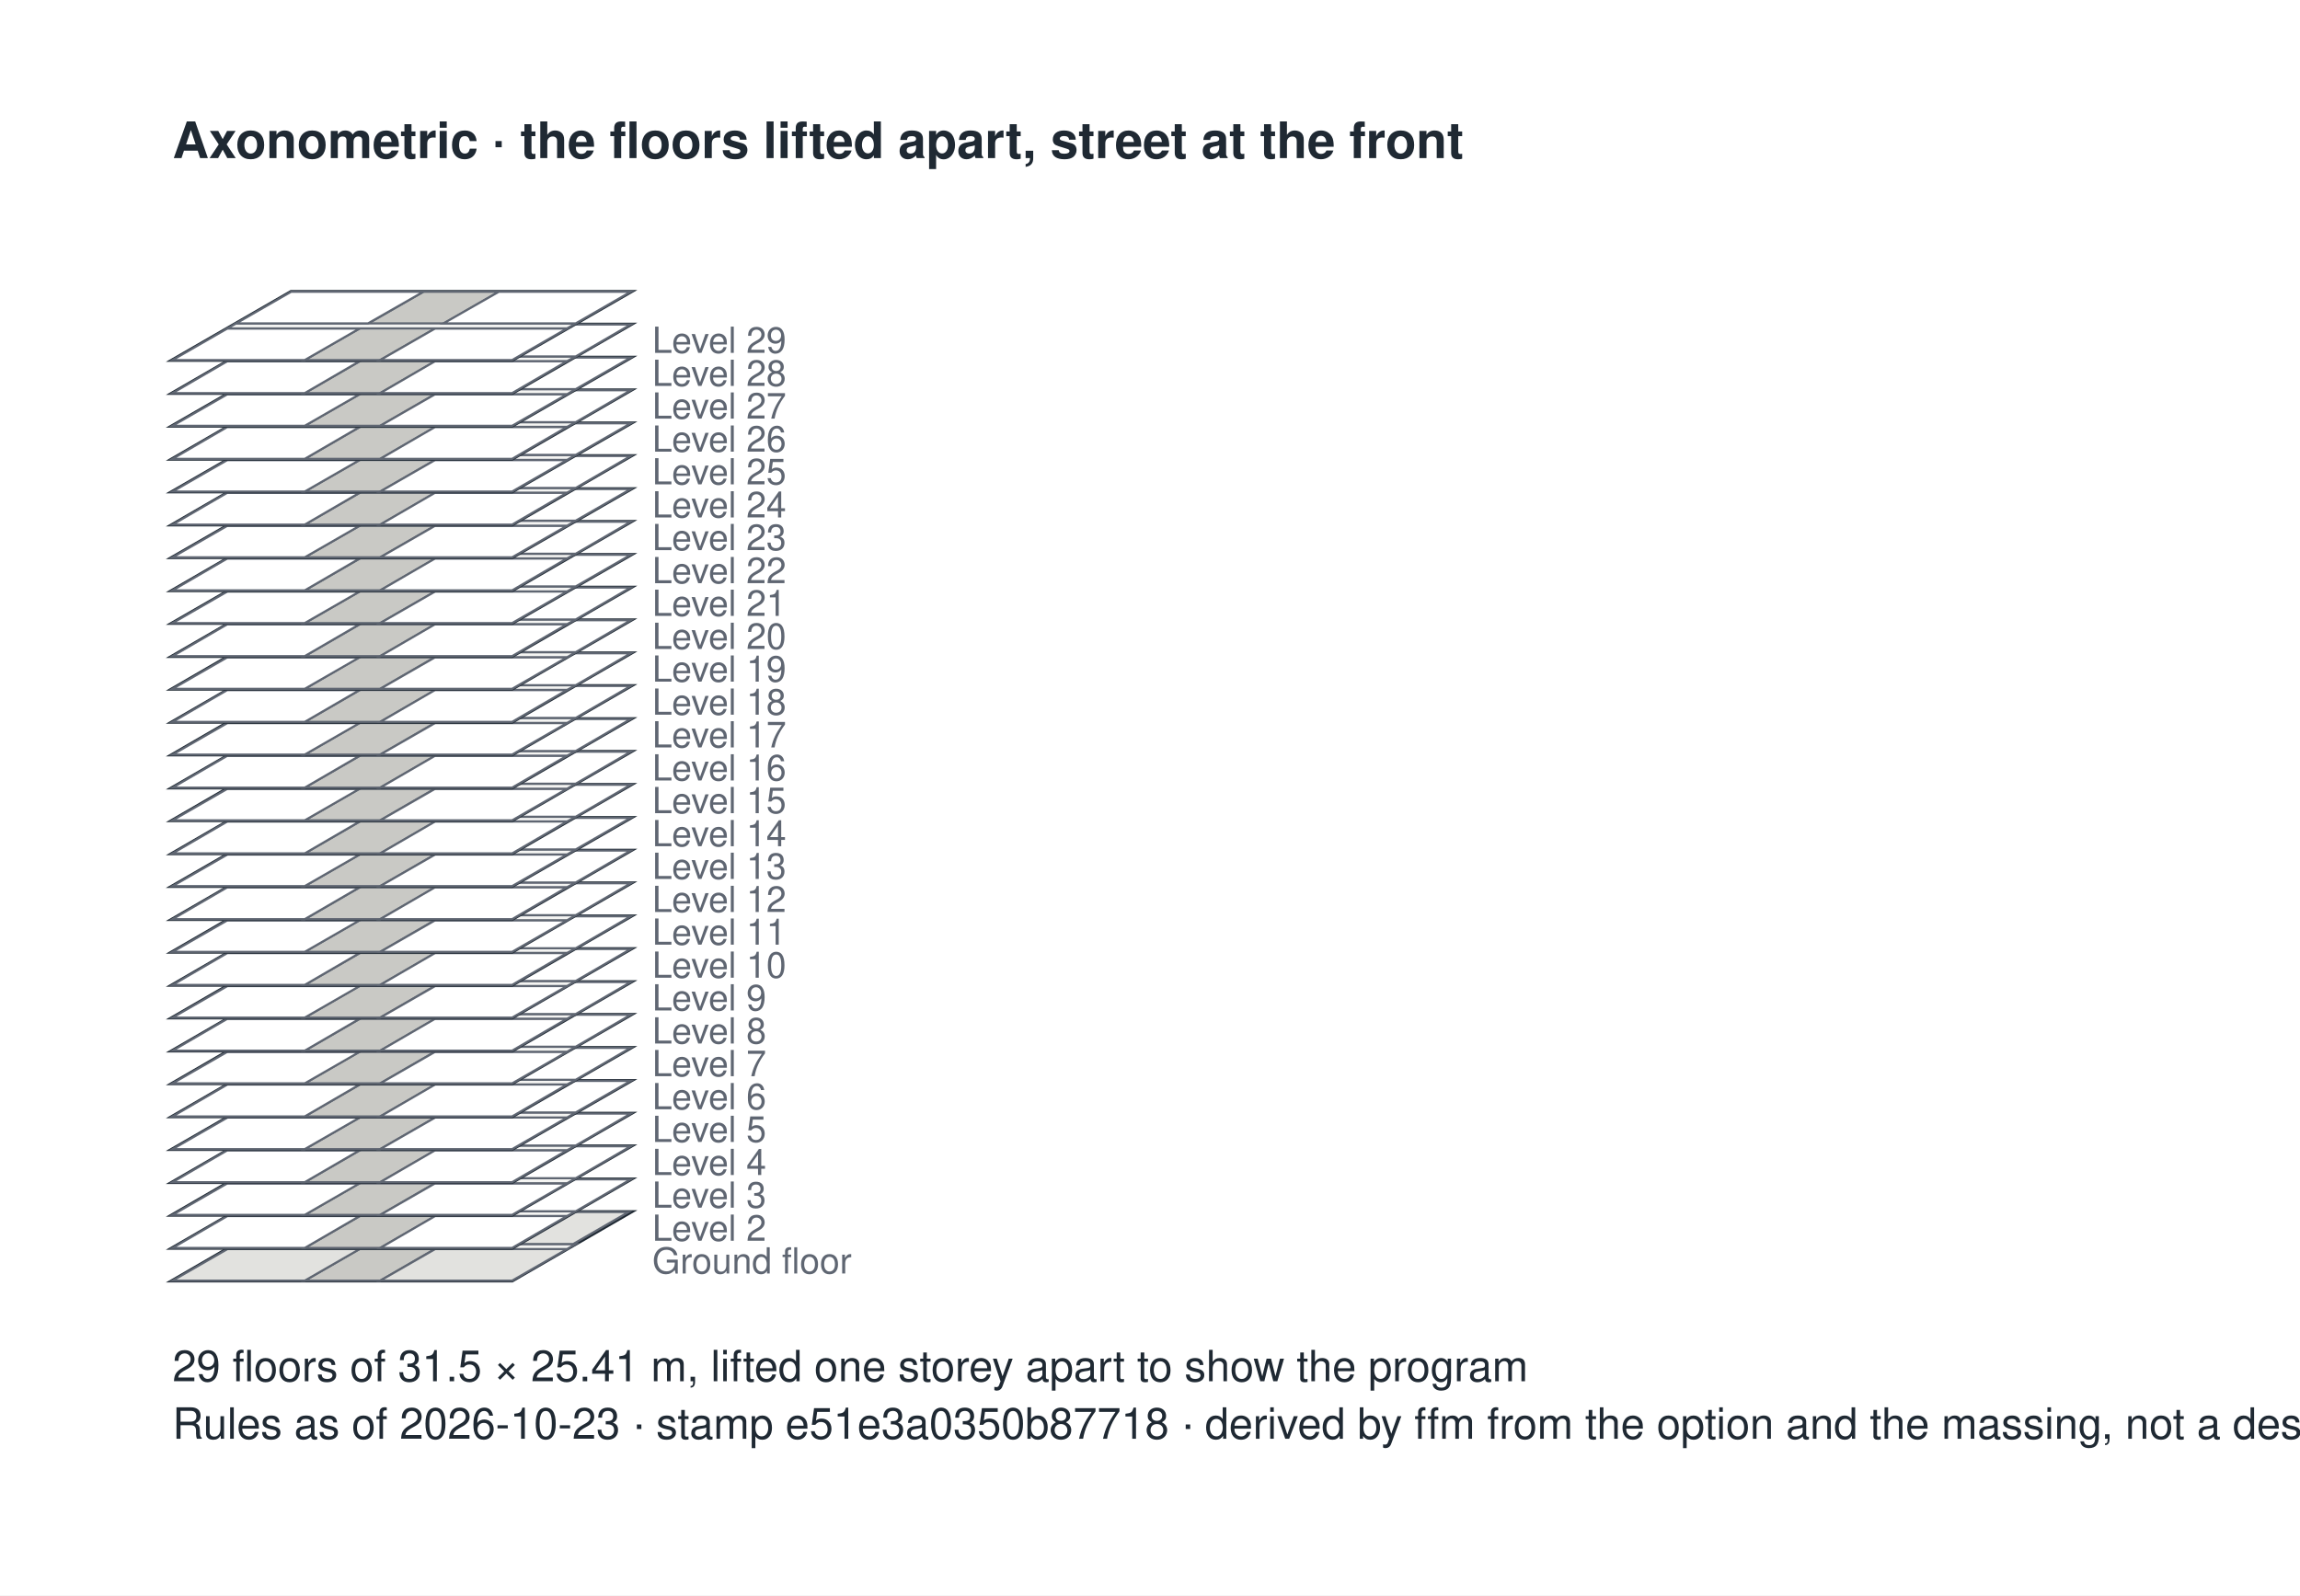
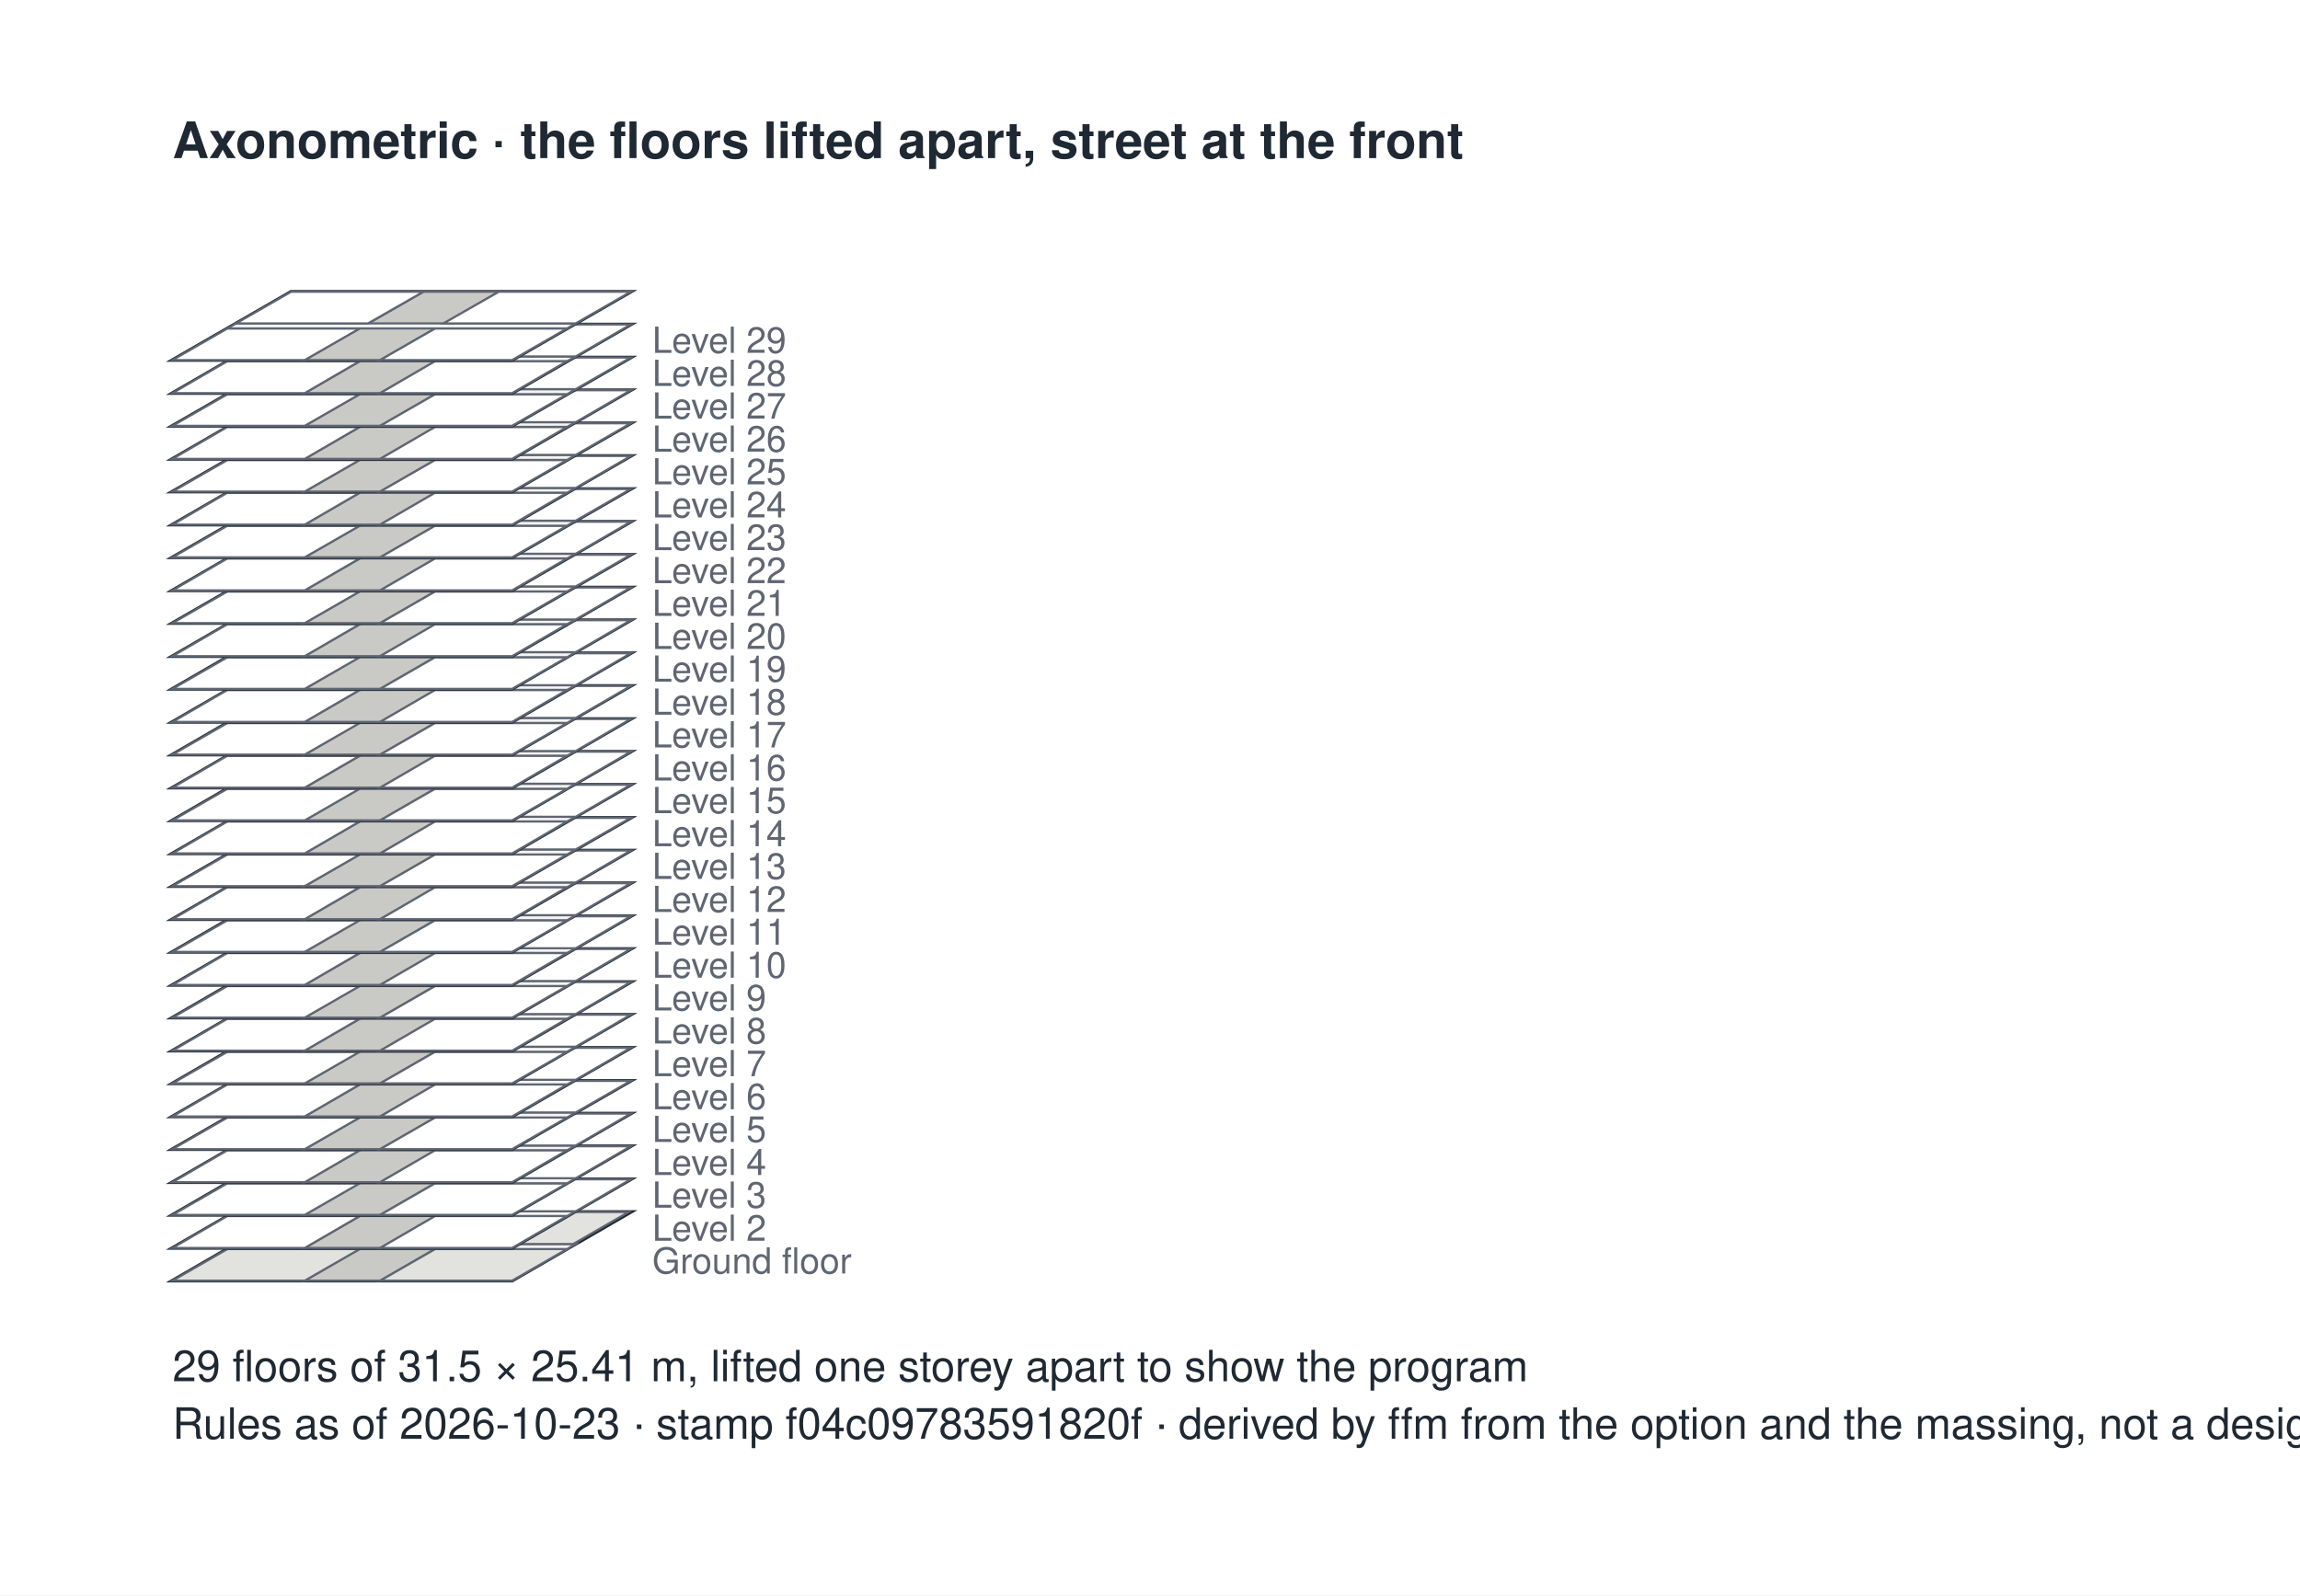
<svg xmlns="http://www.w3.org/2000/svg" width="640" height="444" viewBox="0 0 640 444" font-family="IBM Plex Sans, Helvetica, Arial, sans-serif" font-size="12" fill="#1f2933" role="img" aria-label="Axonometric of the stacked floors">
  <rect width="100%" height="100%" fill="#ffffff" />
  <text x="48" y="44" font-size="14" font-weight="600">Axonometric · the floors lifted apart, street at the front</text>
  <polygon points="81.0,337.3 175.5,337.3 142.5,356.4 48.0,356.4" fill="#f4f4f2" stroke="#1f2933" stroke-width="1" />
  <polygon points="117.8,337.3 138.8,337.3 105.8,356.4 84.8,356.4" fill="#c9c9c5" stroke="#5f6672" stroke-width="0.6" />
  <polygon points="63.3,347.6 100.1,347.6 84.8,356.4 48.0,356.4" fill="#e2e2df" stroke="#5f6672" stroke-width="0.6" />
  <polygon points="121.1,347.6 157.8,347.6 142.5,356.4 105.8,356.4" fill="#e2e2df" stroke="#5f6672" stroke-width="0.6" />
  <polygon points="65.7,346.2 160.2,346.2 157.8,347.6 63.3,347.6" fill="#f4f4f2" stroke="#5f6672" stroke-width="0.6" />
  <polygon points="81.0,337.3 117.8,337.3 102.4,346.2 65.7,346.2" fill="#e2e2df" stroke="#5f6672" stroke-width="0.6" />
  <polygon points="138.8,337.3 174.9,337.3 159.5,346.2 123.4,346.2" fill="#e2e2df" stroke="#5f6672" stroke-width="0.6" />
  <text x="181.5" y="354.4" font-size="10" fill="#5f6672">Ground floor</text>
  <polygon points="81.0,328.2 175.5,328.2 142.5,347.3 48.0,347.3" fill="#f4f4f2" stroke="#1f2933" stroke-width="1" />
  <polygon points="117.8,328.2 138.8,328.2 105.8,347.3 84.8,347.3" fill="#c9c9c5" stroke="#5f6672" stroke-width="0.6" />
  <polygon points="63.3,338.4 100.1,338.4 84.8,347.3 48.0,347.3" fill="#ffffff" stroke="#5f6672" stroke-width="0.6" />
  <polygon points="121.1,338.4 157.8,338.4 142.5,347.3 105.8,347.3" fill="#ffffff" stroke="#5f6672" stroke-width="0.6" />
  <polygon points="65.7,337.1 160.2,337.1 157.8,338.4 63.3,338.4" fill="#f4f4f2" stroke="#5f6672" stroke-width="0.6" />
  <polygon points="81.0,328.2 117.8,328.2 102.4,337.1 65.7,337.1" fill="#ffffff" stroke="#5f6672" stroke-width="0.6" />
  <polygon points="138.8,328.2 175.5,328.2 160.2,337.1 123.4,337.1" fill="#ffffff" stroke="#5f6672" stroke-width="0.6" />
  <text x="181.5" y="345.3" font-size="10" fill="#5f6672">Level 2</text>
  <polygon points="81.0,319.0 175.5,319.0 142.5,338.1 48.0,338.1" fill="#f4f4f2" stroke="#1f2933" stroke-width="1" />
  <polygon points="117.8,319.0 138.8,319.0 105.8,338.1 84.8,338.1" fill="#c9c9c5" stroke="#5f6672" stroke-width="0.6" />
  <polygon points="63.3,329.3 100.1,329.3 84.8,338.1 48.0,338.1" fill="#ffffff" stroke="#5f6672" stroke-width="0.6" />
  <polygon points="121.1,329.3 157.8,329.3 142.5,338.1 105.8,338.1" fill="#ffffff" stroke="#5f6672" stroke-width="0.6" />
  <polygon points="65.7,327.9 160.2,327.9 157.8,329.3 63.3,329.3" fill="#f4f4f2" stroke="#5f6672" stroke-width="0.6" />
  <polygon points="81.0,319.0 117.8,319.0 102.4,327.9 65.7,327.9" fill="#ffffff" stroke="#5f6672" stroke-width="0.6" />
  <polygon points="138.8,319.0 175.5,319.0 160.2,327.9 123.4,327.9" fill="#ffffff" stroke="#5f6672" stroke-width="0.6" />
  <text x="181.5" y="336.1" font-size="10" fill="#5f6672">Level 3</text>
  <polygon points="81.0,309.9 175.5,309.9 142.5,329.0 48.0,329.0" fill="#f4f4f2" stroke="#1f2933" stroke-width="1" />
  <polygon points="117.8,309.9 138.8,309.9 105.8,329.0 84.8,329.0" fill="#c9c9c5" stroke="#5f6672" stroke-width="0.6" />
  <polygon points="63.3,320.1 100.1,320.1 84.8,329.0 48.0,329.0" fill="#ffffff" stroke="#5f6672" stroke-width="0.6" />
  <polygon points="121.1,320.1 157.8,320.1 142.5,329.0 105.8,329.0" fill="#ffffff" stroke="#5f6672" stroke-width="0.6" />
  <polygon points="65.7,318.8 160.2,318.8 157.8,320.1 63.3,320.1" fill="#f4f4f2" stroke="#5f6672" stroke-width="0.6" />
  <polygon points="81.0,309.9 117.8,309.9 102.4,318.8 65.7,318.8" fill="#ffffff" stroke="#5f6672" stroke-width="0.6" />
  <polygon points="138.8,309.9 175.5,309.9 160.2,318.8 123.4,318.8" fill="#ffffff" stroke="#5f6672" stroke-width="0.6" />
  <text x="181.5" y="327.0" font-size="10" fill="#5f6672">Level 4</text>
  <polygon points="81.0,300.8 175.5,300.8 142.5,319.8 48.0,319.8" fill="#f4f4f2" stroke="#1f2933" stroke-width="1" />
  <polygon points="117.8,300.8 138.8,300.8 105.8,319.8 84.8,319.8" fill="#c9c9c5" stroke="#5f6672" stroke-width="0.6" />
  <polygon points="63.3,311.0 100.1,311.0 84.8,319.8 48.0,319.8" fill="#ffffff" stroke="#5f6672" stroke-width="0.6" />
  <polygon points="121.1,311.0 157.8,311.0 142.5,319.8 105.8,319.8" fill="#ffffff" stroke="#5f6672" stroke-width="0.6" />
  <polygon points="65.7,309.6 160.2,309.6 157.8,311.0 63.3,311.0" fill="#f4f4f2" stroke="#5f6672" stroke-width="0.6" />
  <polygon points="81.0,300.8 117.8,300.8 102.4,309.6 65.7,309.6" fill="#ffffff" stroke="#5f6672" stroke-width="0.6" />
  <polygon points="138.8,300.8 175.5,300.8 160.2,309.6 123.4,309.6" fill="#ffffff" stroke="#5f6672" stroke-width="0.6" />
  <text x="181.5" y="317.8" font-size="10" fill="#5f6672">Level 5</text>
  <polygon points="81.0,291.6 175.5,291.6 142.5,310.7 48.0,310.7" fill="#f4f4f2" stroke="#1f2933" stroke-width="1" />
  <polygon points="117.8,291.6 138.8,291.6 105.8,310.7 84.8,310.7" fill="#c9c9c5" stroke="#5f6672" stroke-width="0.6" />
  <polygon points="63.3,301.8 100.1,301.8 84.8,310.7 48.0,310.7" fill="#ffffff" stroke="#5f6672" stroke-width="0.6" />
  <polygon points="121.1,301.8 157.8,301.8 142.5,310.7 105.8,310.7" fill="#ffffff" stroke="#5f6672" stroke-width="0.6" />
  <polygon points="65.7,300.5 160.2,300.5 157.8,301.8 63.3,301.8" fill="#f4f4f2" stroke="#5f6672" stroke-width="0.6" />
  <polygon points="81.0,291.6 117.8,291.6 102.4,300.5 65.7,300.5" fill="#ffffff" stroke="#5f6672" stroke-width="0.6" />
  <polygon points="138.8,291.6 175.5,291.6 160.2,300.5 123.4,300.5" fill="#ffffff" stroke="#5f6672" stroke-width="0.6" />
  <text x="181.5" y="308.7" font-size="10" fill="#5f6672">Level 6</text>
  <polygon points="81.0,282.4 175.5,282.4 142.5,301.5 48.0,301.5" fill="#f4f4f2" stroke="#1f2933" stroke-width="1" />
  <polygon points="117.8,282.4 138.8,282.4 105.8,301.5 84.8,301.5" fill="#c9c9c5" stroke="#5f6672" stroke-width="0.6" />
  <polygon points="63.3,292.7 100.1,292.7 84.8,301.5 48.0,301.5" fill="#ffffff" stroke="#5f6672" stroke-width="0.6" />
  <polygon points="121.1,292.7 157.8,292.7 142.5,301.5 105.8,301.5" fill="#ffffff" stroke="#5f6672" stroke-width="0.6" />
  <polygon points="65.7,291.3 160.2,291.3 157.8,292.7 63.3,292.7" fill="#f4f4f2" stroke="#5f6672" stroke-width="0.6" />
  <polygon points="81.0,282.4 117.8,282.4 102.4,291.3 65.7,291.3" fill="#ffffff" stroke="#5f6672" stroke-width="0.6" />
  <polygon points="138.8,282.4 175.5,282.4 160.2,291.3 123.4,291.3" fill="#ffffff" stroke="#5f6672" stroke-width="0.6" />
  <text x="181.5" y="299.5" font-size="10" fill="#5f6672">Level 7</text>
  <polygon points="81.0,273.3 175.5,273.3 142.5,292.4 48.0,292.4" fill="#f4f4f2" stroke="#1f2933" stroke-width="1" />
  <polygon points="117.8,273.3 138.8,273.3 105.8,292.4 84.8,292.4" fill="#c9c9c5" stroke="#5f6672" stroke-width="0.6" />
  <polygon points="63.3,283.5 100.1,283.5 84.8,292.4 48.0,292.4" fill="#ffffff" stroke="#5f6672" stroke-width="0.6" />
  <polygon points="121.1,283.5 157.8,283.5 142.5,292.4 105.8,292.4" fill="#ffffff" stroke="#5f6672" stroke-width="0.6" />
  <polygon points="65.7,282.2 160.2,282.2 157.8,283.5 63.3,283.5" fill="#f4f4f2" stroke="#5f6672" stroke-width="0.6" />
  <polygon points="81.0,273.3 117.8,273.3 102.4,282.2 65.7,282.2" fill="#ffffff" stroke="#5f6672" stroke-width="0.6" />
  <polygon points="138.8,273.3 175.5,273.3 160.2,282.2 123.4,282.2" fill="#ffffff" stroke="#5f6672" stroke-width="0.6" />
  <text x="181.5" y="290.4" font-size="10" fill="#5f6672">Level 8</text>
  <polygon points="81.0,264.1 175.5,264.1 142.5,283.2 48.0,283.2" fill="#f4f4f2" stroke="#1f2933" stroke-width="1" />
  <polygon points="117.8,264.1 138.8,264.1 105.8,283.2 84.8,283.2" fill="#c9c9c5" stroke="#5f6672" stroke-width="0.6" />
  <polygon points="63.3,274.4 100.1,274.4 84.8,283.2 48.0,283.2" fill="#ffffff" stroke="#5f6672" stroke-width="0.6" />
  <polygon points="121.1,274.4 157.8,274.4 142.5,283.2 105.8,283.2" fill="#ffffff" stroke="#5f6672" stroke-width="0.6" />
  <polygon points="65.7,273.0 160.2,273.0 157.8,274.4 63.3,274.4" fill="#f4f4f2" stroke="#5f6672" stroke-width="0.6" />
  <polygon points="81.0,264.1 117.8,264.1 102.4,273.0 65.7,273.0" fill="#ffffff" stroke="#5f6672" stroke-width="0.6" />
  <polygon points="138.8,264.1 175.5,264.1 160.2,273.0 123.4,273.0" fill="#ffffff" stroke="#5f6672" stroke-width="0.6" />
  <text x="181.5" y="281.2" font-size="10" fill="#5f6672">Level 9</text>
  <polygon points="81.0,255.0 175.5,255.0 142.5,274.1 48.0,274.1" fill="#f4f4f2" stroke="#1f2933" stroke-width="1" />
  <polygon points="117.8,255.0 138.8,255.0 105.8,274.1 84.8,274.1" fill="#c9c9c5" stroke="#5f6672" stroke-width="0.6" />
  <polygon points="63.3,265.2 100.1,265.2 84.8,274.1 48.0,274.1" fill="#ffffff" stroke="#5f6672" stroke-width="0.6" />
  <polygon points="121.1,265.2 157.8,265.2 142.5,274.1 105.8,274.1" fill="#ffffff" stroke="#5f6672" stroke-width="0.6" />
  <polygon points="65.7,263.9 160.2,263.9 157.8,265.2 63.3,265.2" fill="#f4f4f2" stroke="#5f6672" stroke-width="0.6" />
  <polygon points="81.0,255.0 117.8,255.0 102.4,263.9 65.7,263.9" fill="#ffffff" stroke="#5f6672" stroke-width="0.6" />
  <polygon points="138.8,255.0 175.5,255.0 160.2,263.9 123.4,263.9" fill="#ffffff" stroke="#5f6672" stroke-width="0.6" />
  <text x="181.5" y="272.1" font-size="10" fill="#5f6672">Level 10</text>
  <polygon points="81.0,245.8 175.5,245.8 142.5,264.9 48.0,264.9" fill="#f4f4f2" stroke="#1f2933" stroke-width="1" />
  <polygon points="117.8,245.8 138.8,245.8 105.8,264.9 84.8,264.9" fill="#c9c9c5" stroke="#5f6672" stroke-width="0.6" />
  <polygon points="63.3,256.1 100.1,256.1 84.8,264.9 48.0,264.9" fill="#ffffff" stroke="#5f6672" stroke-width="0.6" />
  <polygon points="121.1,256.1 157.8,256.1 142.5,264.9 105.8,264.9" fill="#ffffff" stroke="#5f6672" stroke-width="0.6" />
  <polygon points="65.7,254.7 160.2,254.7 157.8,256.1 63.3,256.1" fill="#f4f4f2" stroke="#5f6672" stroke-width="0.6" />
  <polygon points="81.0,245.8 117.8,245.8 102.4,254.7 65.7,254.7" fill="#ffffff" stroke="#5f6672" stroke-width="0.6" />
  <polygon points="138.8,245.8 175.5,245.8 160.2,254.7 123.4,254.7" fill="#ffffff" stroke="#5f6672" stroke-width="0.6" />
  <text x="181.5" y="262.9" font-size="10" fill="#5f6672">Level 11</text>
  <polygon points="81.0,236.7 175.5,236.7 142.5,255.8 48.0,255.8" fill="#f4f4f2" stroke="#1f2933" stroke-width="1" />
  <polygon points="117.8,236.7 138.8,236.7 105.8,255.8 84.8,255.8" fill="#c9c9c5" stroke="#5f6672" stroke-width="0.6" />
  <polygon points="63.3,246.9 100.1,246.9 84.8,255.8 48.0,255.8" fill="#ffffff" stroke="#5f6672" stroke-width="0.6" />
  <polygon points="121.1,246.9 157.8,246.9 142.5,255.8 105.8,255.8" fill="#ffffff" stroke="#5f6672" stroke-width="0.6" />
  <polygon points="65.7,245.6 160.2,245.6 157.8,246.9 63.3,246.9" fill="#f4f4f2" stroke="#5f6672" stroke-width="0.6" />
  <polygon points="81.0,236.7 117.8,236.7 102.4,245.6 65.7,245.6" fill="#ffffff" stroke="#5f6672" stroke-width="0.6" />
  <polygon points="138.8,236.7 175.5,236.7 160.2,245.6 123.4,245.6" fill="#ffffff" stroke="#5f6672" stroke-width="0.6" />
  <text x="181.5" y="253.8" font-size="10" fill="#5f6672">Level 12</text>
  <polygon points="81.0,227.6 175.5,227.6 142.5,246.6 48.0,246.6" fill="#f4f4f2" stroke="#1f2933" stroke-width="1" />
  <polygon points="117.8,227.6 138.8,227.6 105.8,246.6 84.8,246.6" fill="#c9c9c5" stroke="#5f6672" stroke-width="0.6" />
  <polygon points="63.3,237.8 100.1,237.8 84.8,246.6 48.0,246.6" fill="#ffffff" stroke="#5f6672" stroke-width="0.6" />
  <polygon points="121.1,237.8 157.8,237.8 142.5,246.6 105.8,246.6" fill="#ffffff" stroke="#5f6672" stroke-width="0.6" />
  <polygon points="65.7,236.4 160.2,236.4 157.8,237.8 63.3,237.8" fill="#f4f4f2" stroke="#5f6672" stroke-width="0.6" />
  <polygon points="81.0,227.6 117.8,227.6 102.4,236.4 65.7,236.4" fill="#ffffff" stroke="#5f6672" stroke-width="0.6" />
  <polygon points="138.8,227.6 175.5,227.6 160.2,236.4 123.4,236.4" fill="#ffffff" stroke="#5f6672" stroke-width="0.6" />
  <text x="181.5" y="244.6" font-size="10" fill="#5f6672">Level 13</text>
  <polygon points="81.0,218.4 175.5,218.4 142.5,237.5 48.0,237.5" fill="#f4f4f2" stroke="#1f2933" stroke-width="1" />
  <polygon points="117.8,218.4 138.8,218.4 105.8,237.5 84.8,237.5" fill="#c9c9c5" stroke="#5f6672" stroke-width="0.6" />
  <polygon points="63.3,228.6 100.1,228.6 84.8,237.5 48.0,237.5" fill="#ffffff" stroke="#5f6672" stroke-width="0.6" />
  <polygon points="121.1,228.6 157.8,228.6 142.5,237.5 105.8,237.5" fill="#ffffff" stroke="#5f6672" stroke-width="0.6" />
  <polygon points="65.7,227.3 160.2,227.3 157.8,228.6 63.3,228.6" fill="#f4f4f2" stroke="#5f6672" stroke-width="0.6" />
  <polygon points="81.0,218.4 117.8,218.4 102.4,227.3 65.7,227.3" fill="#ffffff" stroke="#5f6672" stroke-width="0.6" />
  <polygon points="138.8,218.4 175.5,218.4 160.2,227.3 123.4,227.3" fill="#ffffff" stroke="#5f6672" stroke-width="0.6" />
  <text x="181.5" y="235.5" font-size="10" fill="#5f6672">Level 14</text>
  <polygon points="81.0,209.2 175.5,209.2 142.5,228.3 48.0,228.3" fill="#f4f4f2" stroke="#1f2933" stroke-width="1" />
  <polygon points="117.8,209.2 138.8,209.2 105.8,228.3 84.8,228.3" fill="#c9c9c5" stroke="#5f6672" stroke-width="0.6" />
  <polygon points="63.3,219.5 100.1,219.5 84.8,228.3 48.0,228.3" fill="#ffffff" stroke="#5f6672" stroke-width="0.6" />
  <polygon points="121.1,219.5 157.8,219.5 142.5,228.3 105.8,228.3" fill="#ffffff" stroke="#5f6672" stroke-width="0.6" />
  <polygon points="65.7,218.1 160.2,218.1 157.8,219.5 63.3,219.5" fill="#f4f4f2" stroke="#5f6672" stroke-width="0.6" />
  <polygon points="81.0,209.2 117.8,209.2 102.4,218.1 65.7,218.1" fill="#ffffff" stroke="#5f6672" stroke-width="0.6" />
  <polygon points="138.8,209.2 175.5,209.2 160.2,218.1 123.4,218.1" fill="#ffffff" stroke="#5f6672" stroke-width="0.6" />
  <text x="181.5" y="226.3" font-size="10" fill="#5f6672">Level 15</text>
  <polygon points="81.0,200.1 175.5,200.1 142.5,219.2 48.0,219.2" fill="#f4f4f2" stroke="#1f2933" stroke-width="1" />
  <polygon points="117.8,200.1 138.8,200.1 105.8,219.2 84.8,219.2" fill="#c9c9c5" stroke="#5f6672" stroke-width="0.6" />
  <polygon points="63.3,210.3 100.1,210.3 84.8,219.2 48.0,219.2" fill="#ffffff" stroke="#5f6672" stroke-width="0.6" />
  <polygon points="121.1,210.3 157.8,210.3 142.5,219.2 105.8,219.2" fill="#ffffff" stroke="#5f6672" stroke-width="0.6" />
  <polygon points="65.7,209.0 160.2,209.0 157.8,210.3 63.3,210.3" fill="#f4f4f2" stroke="#5f6672" stroke-width="0.6" />
  <polygon points="81.0,200.1 117.8,200.1 102.4,209.0 65.7,209.0" fill="#ffffff" stroke="#5f6672" stroke-width="0.6" />
  <polygon points="138.8,200.1 175.5,200.1 160.2,209.0 123.4,209.0" fill="#ffffff" stroke="#5f6672" stroke-width="0.6" />
  <text x="181.5" y="217.2" font-size="10" fill="#5f6672">Level 16</text>
  <polygon points="81.0,190.9 175.5,190.9 142.5,210.0 48.0,210.0" fill="#f4f4f2" stroke="#1f2933" stroke-width="1" />
  <polygon points="117.8,190.9 138.8,190.9 105.8,210.0 84.8,210.0" fill="#c9c9c5" stroke="#5f6672" stroke-width="0.6" />
  <polygon points="63.3,201.2 100.1,201.2 84.8,210.0 48.0,210.0" fill="#ffffff" stroke="#5f6672" stroke-width="0.6" />
  <polygon points="121.1,201.2 157.8,201.2 142.5,210.0 105.8,210.0" fill="#ffffff" stroke="#5f6672" stroke-width="0.6" />
  <polygon points="65.7,199.8 160.2,199.8 157.8,201.2 63.3,201.2" fill="#f4f4f2" stroke="#5f6672" stroke-width="0.6" />
  <polygon points="81.0,190.9 117.8,190.9 102.4,199.8 65.7,199.8" fill="#ffffff" stroke="#5f6672" stroke-width="0.6" />
  <polygon points="138.8,190.9 175.5,190.9 160.2,199.8 123.4,199.8" fill="#ffffff" stroke="#5f6672" stroke-width="0.6" />
  <text x="181.5" y="208.0" font-size="10" fill="#5f6672">Level 17</text>
  <polygon points="81.0,181.8 175.5,181.8 142.5,200.9 48.0,200.9" fill="#f4f4f2" stroke="#1f2933" stroke-width="1" />
  <polygon points="117.8,181.8 138.8,181.8 105.8,200.9 84.8,200.9" fill="#c9c9c5" stroke="#5f6672" stroke-width="0.6" />
  <polygon points="63.3,192.0 100.1,192.0 84.8,200.9 48.0,200.9" fill="#ffffff" stroke="#5f6672" stroke-width="0.6" />
  <polygon points="121.1,192.0 157.8,192.0 142.5,200.9 105.8,200.9" fill="#ffffff" stroke="#5f6672" stroke-width="0.6" />
  <polygon points="65.7,190.7 160.2,190.7 157.8,192.0 63.3,192.0" fill="#f4f4f2" stroke="#5f6672" stroke-width="0.6" />
  <polygon points="81.0,181.8 117.8,181.8 102.4,190.7 65.7,190.7" fill="#ffffff" stroke="#5f6672" stroke-width="0.6" />
  <polygon points="138.8,181.8 175.5,181.8 160.2,190.7 123.4,190.7" fill="#ffffff" stroke="#5f6672" stroke-width="0.6" />
  <text x="181.5" y="198.9" font-size="10" fill="#5f6672">Level 18</text>
  <polygon points="81.0,172.6 175.5,172.6 142.5,191.7 48.0,191.7" fill="#f4f4f2" stroke="#1f2933" stroke-width="1" />
  <polygon points="117.8,172.6 138.8,172.6 105.8,191.7 84.8,191.7" fill="#c9c9c5" stroke="#5f6672" stroke-width="0.6" />
  <polygon points="63.3,182.9 100.1,182.9 84.8,191.7 48.0,191.7" fill="#ffffff" stroke="#5f6672" stroke-width="0.6" />
  <polygon points="121.1,182.9 157.8,182.9 142.5,191.7 105.8,191.7" fill="#ffffff" stroke="#5f6672" stroke-width="0.6" />
  <polygon points="65.7,181.5 160.2,181.5 157.8,182.9 63.3,182.9" fill="#f4f4f2" stroke="#5f6672" stroke-width="0.6" />
  <polygon points="81.0,172.6 117.8,172.6 102.4,181.5 65.7,181.5" fill="#ffffff" stroke="#5f6672" stroke-width="0.6" />
  <polygon points="138.8,172.6 175.5,172.6 160.2,181.5 123.4,181.5" fill="#ffffff" stroke="#5f6672" stroke-width="0.6" />
  <text x="181.5" y="189.7" font-size="10" fill="#5f6672">Level 19</text>
  <polygon points="81.0,163.5 175.5,163.5 142.5,182.6 48.0,182.6" fill="#f4f4f2" stroke="#1f2933" stroke-width="1" />
  <polygon points="117.8,163.5 138.8,163.5 105.8,182.6 84.8,182.6" fill="#c9c9c5" stroke="#5f6672" stroke-width="0.6" />
  <polygon points="63.3,173.7 100.1,173.7 84.8,182.6 48.0,182.6" fill="#ffffff" stroke="#5f6672" stroke-width="0.6" />
  <polygon points="121.1,173.7 157.8,173.7 142.5,182.6 105.8,182.6" fill="#ffffff" stroke="#5f6672" stroke-width="0.6" />
  <polygon points="65.7,172.4 160.2,172.4 157.8,173.7 63.3,173.7" fill="#f4f4f2" stroke="#5f6672" stroke-width="0.6" />
  <polygon points="81.0,163.5 117.8,163.5 102.4,172.4 65.7,172.4" fill="#ffffff" stroke="#5f6672" stroke-width="0.6" />
  <polygon points="138.8,163.5 175.5,163.5 160.2,172.4 123.4,172.4" fill="#ffffff" stroke="#5f6672" stroke-width="0.6" />
  <text x="181.5" y="180.6" font-size="10" fill="#5f6672">Level 20</text>
  <polygon points="81.0,154.4 175.5,154.4 142.5,173.4 48.0,173.4" fill="#f4f4f2" stroke="#1f2933" stroke-width="1" />
  <polygon points="117.8,154.4 138.8,154.4 105.8,173.4 84.8,173.4" fill="#c9c9c5" stroke="#5f6672" stroke-width="0.6" />
  <polygon points="63.3,164.6 100.1,164.6 84.8,173.4 48.0,173.4" fill="#ffffff" stroke="#5f6672" stroke-width="0.6" />
  <polygon points="121.1,164.6 157.8,164.6 142.5,173.4 105.8,173.4" fill="#ffffff" stroke="#5f6672" stroke-width="0.6" />
  <polygon points="65.7,163.2 160.2,163.2 157.8,164.6 63.3,164.6" fill="#f4f4f2" stroke="#5f6672" stroke-width="0.6" />
  <polygon points="81.0,154.4 117.8,154.4 102.4,163.2 65.7,163.2" fill="#ffffff" stroke="#5f6672" stroke-width="0.6" />
  <polygon points="138.8,154.4 175.5,154.4 160.2,163.2 123.4,163.2" fill="#ffffff" stroke="#5f6672" stroke-width="0.6" />
  <text x="181.5" y="171.4" font-size="10" fill="#5f6672">Level 21</text>
  <polygon points="81.0,145.2 175.5,145.2 142.5,164.3 48.0,164.3" fill="#f4f4f2" stroke="#1f2933" stroke-width="1" />
  <polygon points="117.8,145.2 138.8,145.2 105.8,164.3 84.8,164.3" fill="#c9c9c5" stroke="#5f6672" stroke-width="0.6" />
  <polygon points="63.3,155.4 100.1,155.4 84.8,164.3 48.0,164.3" fill="#ffffff" stroke="#5f6672" stroke-width="0.6" />
  <polygon points="121.1,155.4 157.8,155.4 142.5,164.3 105.8,164.3" fill="#ffffff" stroke="#5f6672" stroke-width="0.6" />
  <polygon points="65.7,154.1 160.2,154.1 157.8,155.4 63.3,155.4" fill="#f4f4f2" stroke="#5f6672" stroke-width="0.6" />
  <polygon points="81.0,145.2 117.8,145.2 102.4,154.1 65.7,154.1" fill="#ffffff" stroke="#5f6672" stroke-width="0.6" />
  <polygon points="138.8,145.2 175.5,145.2 160.2,154.1 123.4,154.1" fill="#ffffff" stroke="#5f6672" stroke-width="0.6" />
  <text x="181.5" y="162.3" font-size="10" fill="#5f6672">Level 22</text>
  <polygon points="81.0,136.1 175.5,136.1 142.5,155.1 48.0,155.1" fill="#f4f4f2" stroke="#1f2933" stroke-width="1" />
  <polygon points="117.8,136.1 138.8,136.1 105.8,155.1 84.8,155.1" fill="#c9c9c5" stroke="#5f6672" stroke-width="0.6" />
  <polygon points="63.3,146.3 100.1,146.3 84.8,155.1 48.0,155.1" fill="#ffffff" stroke="#5f6672" stroke-width="0.6" />
  <polygon points="121.1,146.3 157.8,146.3 142.5,155.1 105.8,155.1" fill="#ffffff" stroke="#5f6672" stroke-width="0.6" />
  <polygon points="65.7,144.9 160.2,144.9 157.8,146.3 63.3,146.3" fill="#f4f4f2" stroke="#5f6672" stroke-width="0.6" />
  <polygon points="81.0,136.1 117.8,136.1 102.4,144.9 65.7,144.9" fill="#ffffff" stroke="#5f6672" stroke-width="0.6" />
  <polygon points="138.8,136.1 175.5,136.1 160.2,144.9 123.4,144.9" fill="#ffffff" stroke="#5f6672" stroke-width="0.6" />
  <text x="181.5" y="153.1" font-size="10" fill="#5f6672">Level 23</text>
  <polygon points="81.0,126.9 175.5,126.9 142.5,146.0 48.0,146.0" fill="#f4f4f2" stroke="#1f2933" stroke-width="1" />
  <polygon points="117.8,126.9 138.8,126.9 105.8,146.0 84.8,146.0" fill="#c9c9c5" stroke="#5f6672" stroke-width="0.6" />
  <polygon points="63.3,137.1 100.1,137.1 84.8,146.0 48.0,146.0" fill="#ffffff" stroke="#5f6672" stroke-width="0.6" />
  <polygon points="121.1,137.1 157.8,137.1 142.5,146.0 105.8,146.0" fill="#ffffff" stroke="#5f6672" stroke-width="0.6" />
  <polygon points="65.7,135.8 160.2,135.8 157.8,137.1 63.3,137.1" fill="#f4f4f2" stroke="#5f6672" stroke-width="0.6" />
  <polygon points="81.0,126.9 117.8,126.9 102.4,135.8 65.7,135.8" fill="#ffffff" stroke="#5f6672" stroke-width="0.6" />
  <polygon points="138.8,126.9 175.5,126.9 160.2,135.8 123.4,135.8" fill="#ffffff" stroke="#5f6672" stroke-width="0.6" />
  <text x="181.5" y="144.0" font-size="10" fill="#5f6672">Level 24</text>
  <polygon points="81.0,117.8 175.5,117.8 142.5,136.8 48.0,136.8" fill="#f4f4f2" stroke="#1f2933" stroke-width="1" />
  <polygon points="117.8,117.8 138.8,117.8 105.8,136.8 84.8,136.8" fill="#c9c9c5" stroke="#5f6672" stroke-width="0.6" />
  <polygon points="63.3,128.0 100.1,128.0 84.8,136.8 48.0,136.8" fill="#ffffff" stroke="#5f6672" stroke-width="0.6" />
  <polygon points="121.1,128.0 157.8,128.0 142.5,136.8 105.8,136.8" fill="#ffffff" stroke="#5f6672" stroke-width="0.6" />
  <polygon points="65.7,126.6 160.2,126.6 157.8,128.0 63.3,128.0" fill="#f4f4f2" stroke="#5f6672" stroke-width="0.6" />
  <polygon points="81.0,117.8 117.8,117.8 102.4,126.6 65.7,126.6" fill="#ffffff" stroke="#5f6672" stroke-width="0.6" />
  <polygon points="138.8,117.8 175.5,117.8 160.2,126.6 123.4,126.6" fill="#ffffff" stroke="#5f6672" stroke-width="0.6" />
  <text x="181.5" y="134.8" font-size="10" fill="#5f6672">Level 25</text>
  <polygon points="81.0,108.6 175.5,108.6 142.5,127.7 48.0,127.7" fill="#f4f4f2" stroke="#1f2933" stroke-width="1" />
  <polygon points="117.8,108.6 138.8,108.6 105.8,127.7 84.8,127.7" fill="#c9c9c5" stroke="#5f6672" stroke-width="0.6" />
  <polygon points="63.3,118.8 100.1,118.8 84.8,127.7 48.0,127.7" fill="#ffffff" stroke="#5f6672" stroke-width="0.6" />
  <polygon points="121.1,118.8 157.8,118.8 142.5,127.7 105.8,127.7" fill="#ffffff" stroke="#5f6672" stroke-width="0.6" />
  <polygon points="65.7,117.5 160.2,117.5 157.8,118.8 63.3,118.8" fill="#f4f4f2" stroke="#5f6672" stroke-width="0.6" />
  <polygon points="81.0,108.6 117.8,108.6 102.4,117.5 65.7,117.5" fill="#ffffff" stroke="#5f6672" stroke-width="0.6" />
  <polygon points="138.8,108.6 175.5,108.6 160.2,117.5 123.4,117.5" fill="#ffffff" stroke="#5f6672" stroke-width="0.6" />
  <text x="181.5" y="125.7" font-size="10" fill="#5f6672">Level 26</text>
  <polygon points="81.0,99.5 175.5,99.5 142.5,118.5 48.0,118.5" fill="#f4f4f2" stroke="#1f2933" stroke-width="1" />
  <polygon points="117.8,99.5 138.8,99.5 105.8,118.5 84.8,118.5" fill="#c9c9c5" stroke="#5f6672" stroke-width="0.6" />
  <polygon points="63.3,109.7 100.1,109.7 84.8,118.5 48.0,118.5" fill="#ffffff" stroke="#5f6672" stroke-width="0.6" />
  <polygon points="121.1,109.7 157.8,109.7 142.5,118.5 105.8,118.5" fill="#ffffff" stroke="#5f6672" stroke-width="0.6" />
  <polygon points="65.7,108.3 160.2,108.3 157.8,109.7 63.3,109.7" fill="#f4f4f2" stroke="#5f6672" stroke-width="0.6" />
  <polygon points="81.0,99.5 117.8,99.5 102.4,108.3 65.7,108.3" fill="#ffffff" stroke="#5f6672" stroke-width="0.6" />
  <polygon points="138.8,99.5 175.5,99.5 160.2,108.3 123.4,108.3" fill="#ffffff" stroke="#5f6672" stroke-width="0.6" />
  <text x="181.5" y="116.5" font-size="10" fill="#5f6672">Level 27</text>
  <polygon points="81.0,90.3 175.5,90.3 142.5,109.4 48.0,109.4" fill="#f4f4f2" stroke="#1f2933" stroke-width="1" />
  <polygon points="117.8,90.3 138.8,90.3 105.8,109.4 84.8,109.4" fill="#c9c9c5" stroke="#5f6672" stroke-width="0.6" />
  <polygon points="63.3,100.5 100.1,100.5 84.8,109.4 48.0,109.4" fill="#ffffff" stroke="#5f6672" stroke-width="0.6" />
  <polygon points="121.1,100.5 157.8,100.5 142.5,109.4 105.8,109.4" fill="#ffffff" stroke="#5f6672" stroke-width="0.6" />
  <polygon points="65.7,99.2 160.2,99.2 157.8,100.5 63.3,100.5" fill="#f4f4f2" stroke="#5f6672" stroke-width="0.6" />
  <polygon points="81.0,90.3 117.8,90.3 102.4,99.2 65.7,99.2" fill="#ffffff" stroke="#5f6672" stroke-width="0.6" />
  <polygon points="138.8,90.3 175.5,90.3 160.2,99.2 123.4,99.2" fill="#ffffff" stroke="#5f6672" stroke-width="0.6" />
  <text x="181.5" y="107.4" font-size="10" fill="#5f6672">Level 28</text>
  <polygon points="81.0,81.2 175.5,81.2 142.5,100.2 48.0,100.2" fill="#f4f4f2" stroke="#1f2933" stroke-width="1" />
  <polygon points="117.8,81.2 138.8,81.2 105.8,100.2 84.8,100.2" fill="#c9c9c5" stroke="#5f6672" stroke-width="0.6" />
  <polygon points="63.3,91.4 100.1,91.4 84.8,100.2 48.0,100.2" fill="#ffffff" stroke="#5f6672" stroke-width="0.6" />
  <polygon points="121.1,91.4 157.8,91.4 142.5,100.2 105.8,100.2" fill="#ffffff" stroke="#5f6672" stroke-width="0.6" />
  <polygon points="65.7,90.0 160.2,90.0 157.8,91.4 63.3,91.4" fill="#f4f4f2" stroke="#5f6672" stroke-width="0.6" />
  <polygon points="81.0,81.2 117.8,81.2 102.4,90.0 65.7,90.0" fill="#ffffff" stroke="#5f6672" stroke-width="0.6" />
  <polygon points="138.8,81.2 175.5,81.2 160.2,90.0 123.4,90.0" fill="#ffffff" stroke="#5f6672" stroke-width="0.6" />
  <text x="181.5" y="98.2" font-size="10" fill="#5f6672">Level 29</text>
  <text x="48.0" y="384.4" fill="#1f2933">29 floors of 31.5 × 25.41 m, lifted one storey apart to show the program</text>
-   <text x="48.0" y="400.4" fill="#1f2933">Rules as of 2026-10-23 · stamp e51e3a0350b87718 · derived by ffm from the option and the massing, not a design</text>
+   <text x="48.0" y="400.4" fill="#1f2933">Rules as of 2026-10-23 · stamp f04c09783591820f · derived by ffm from the option and the massing, not a design</text>
</svg>
